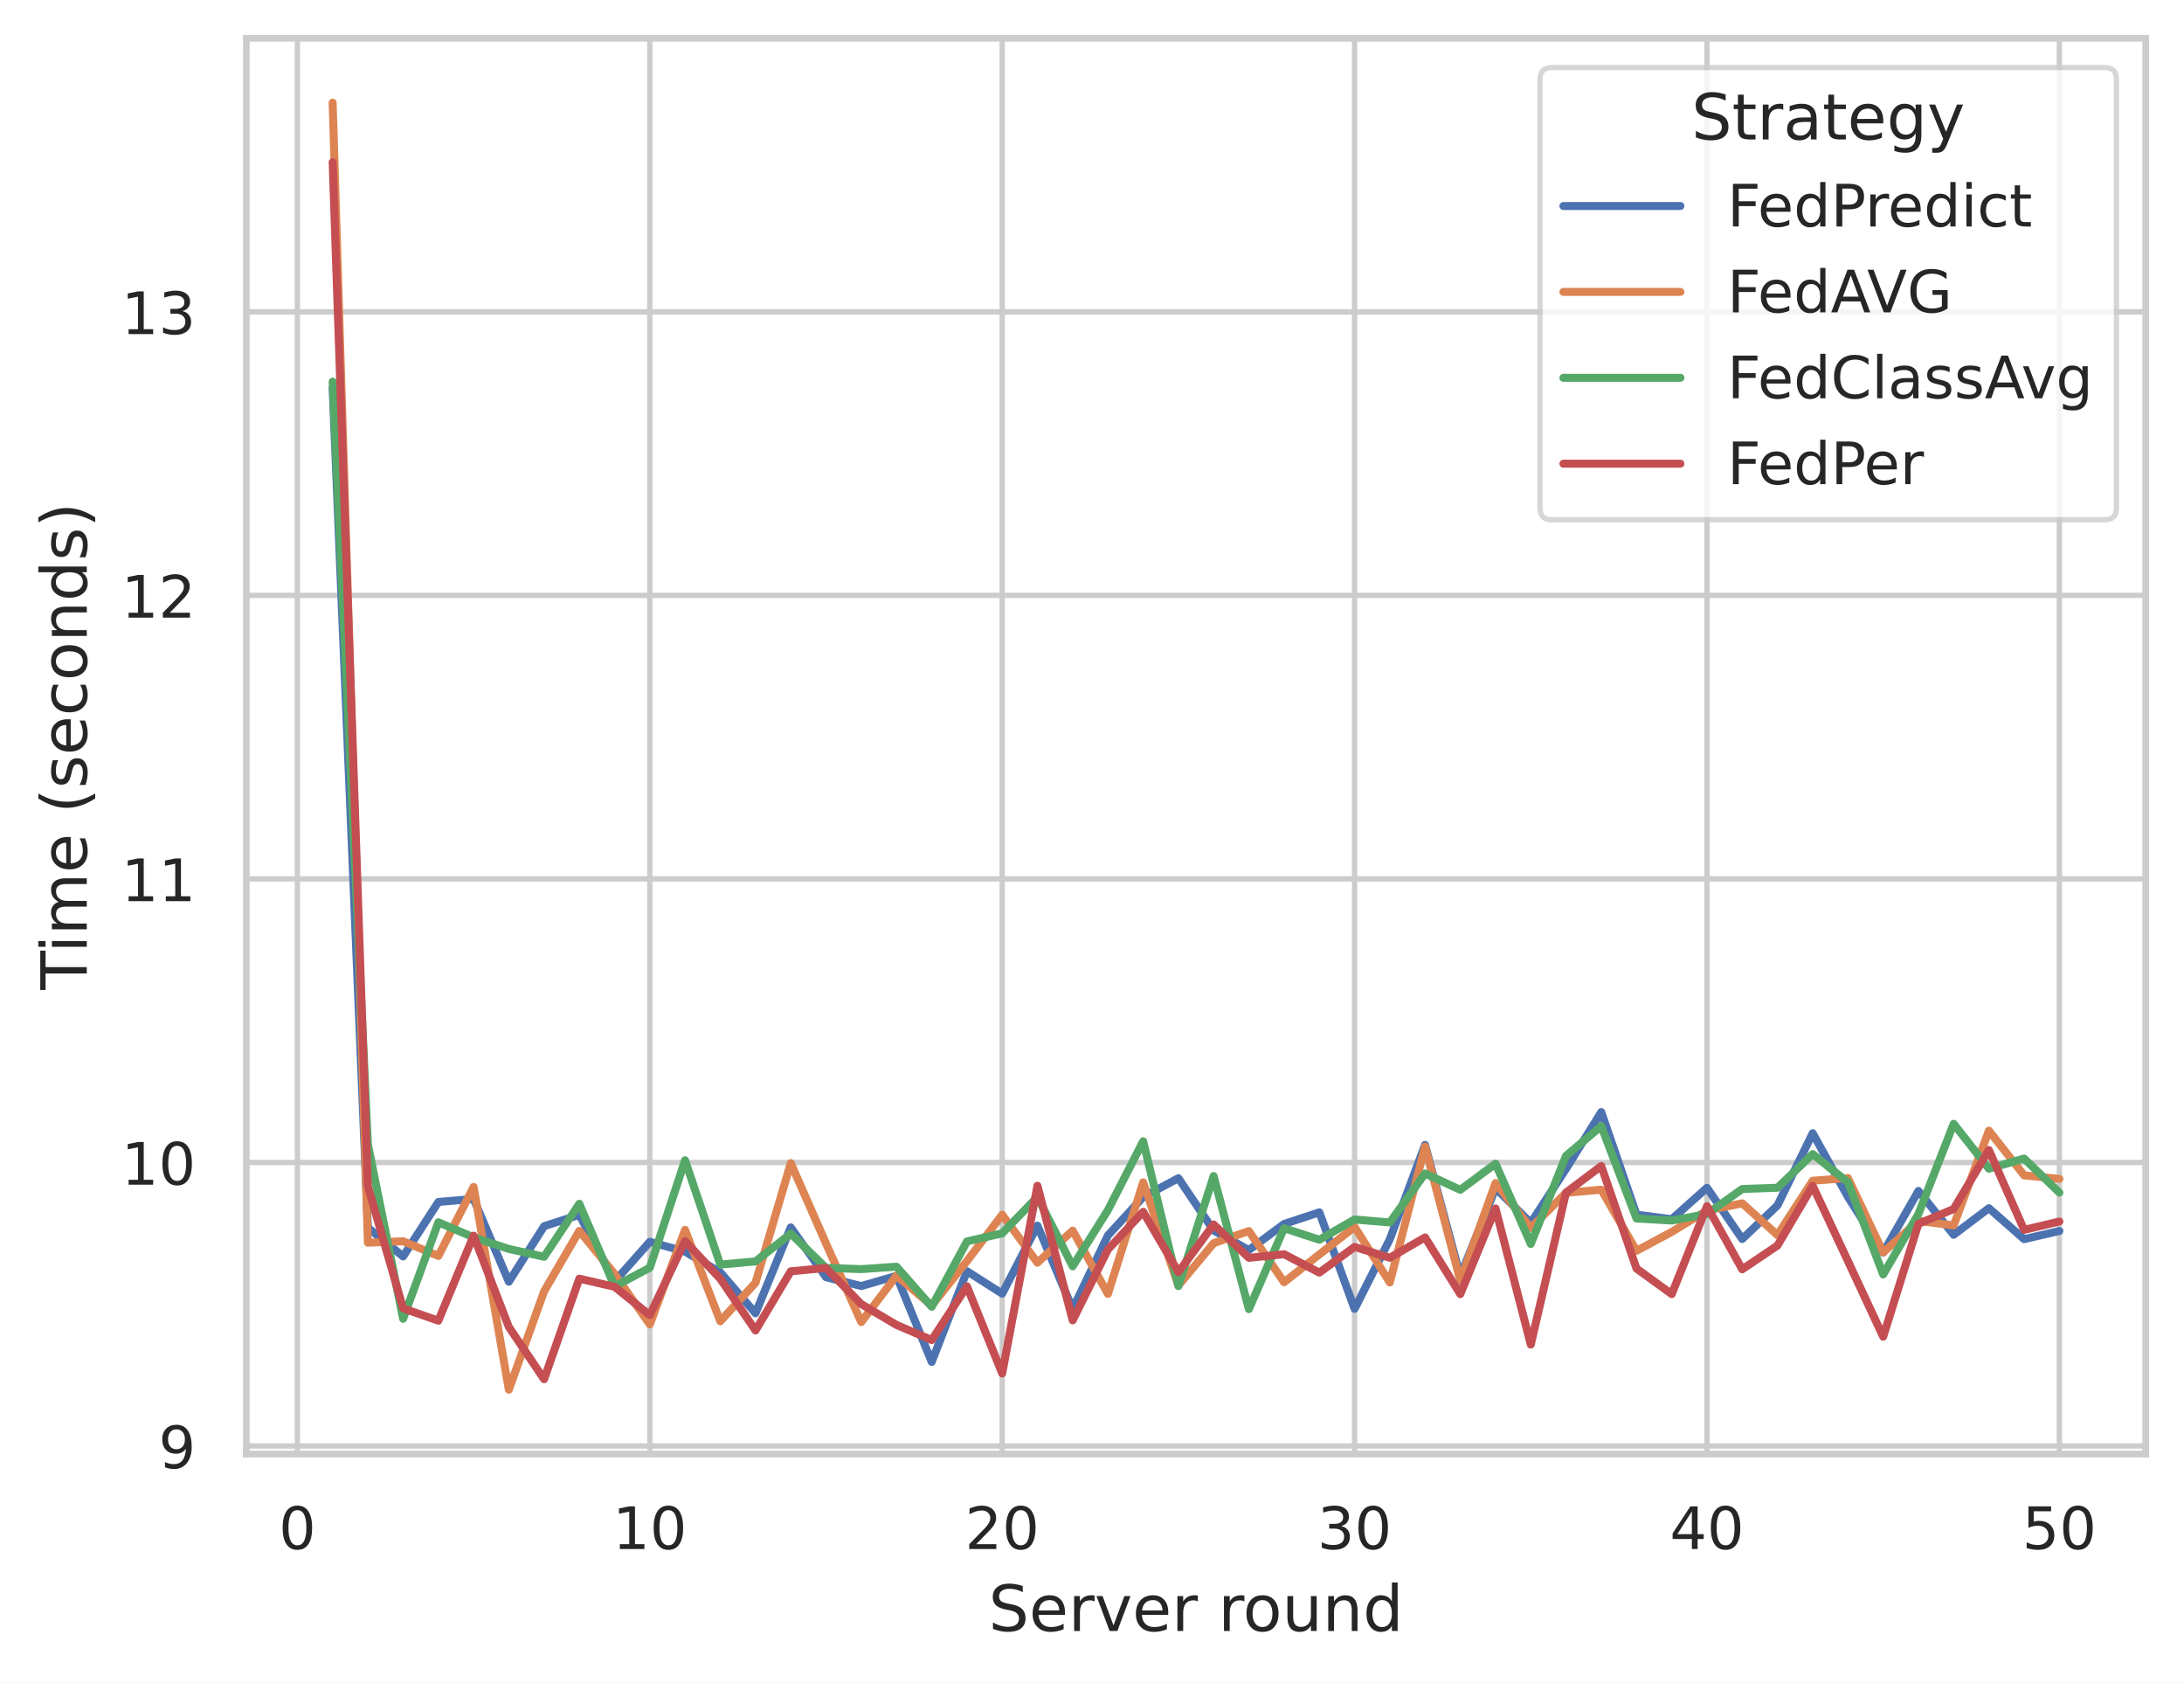
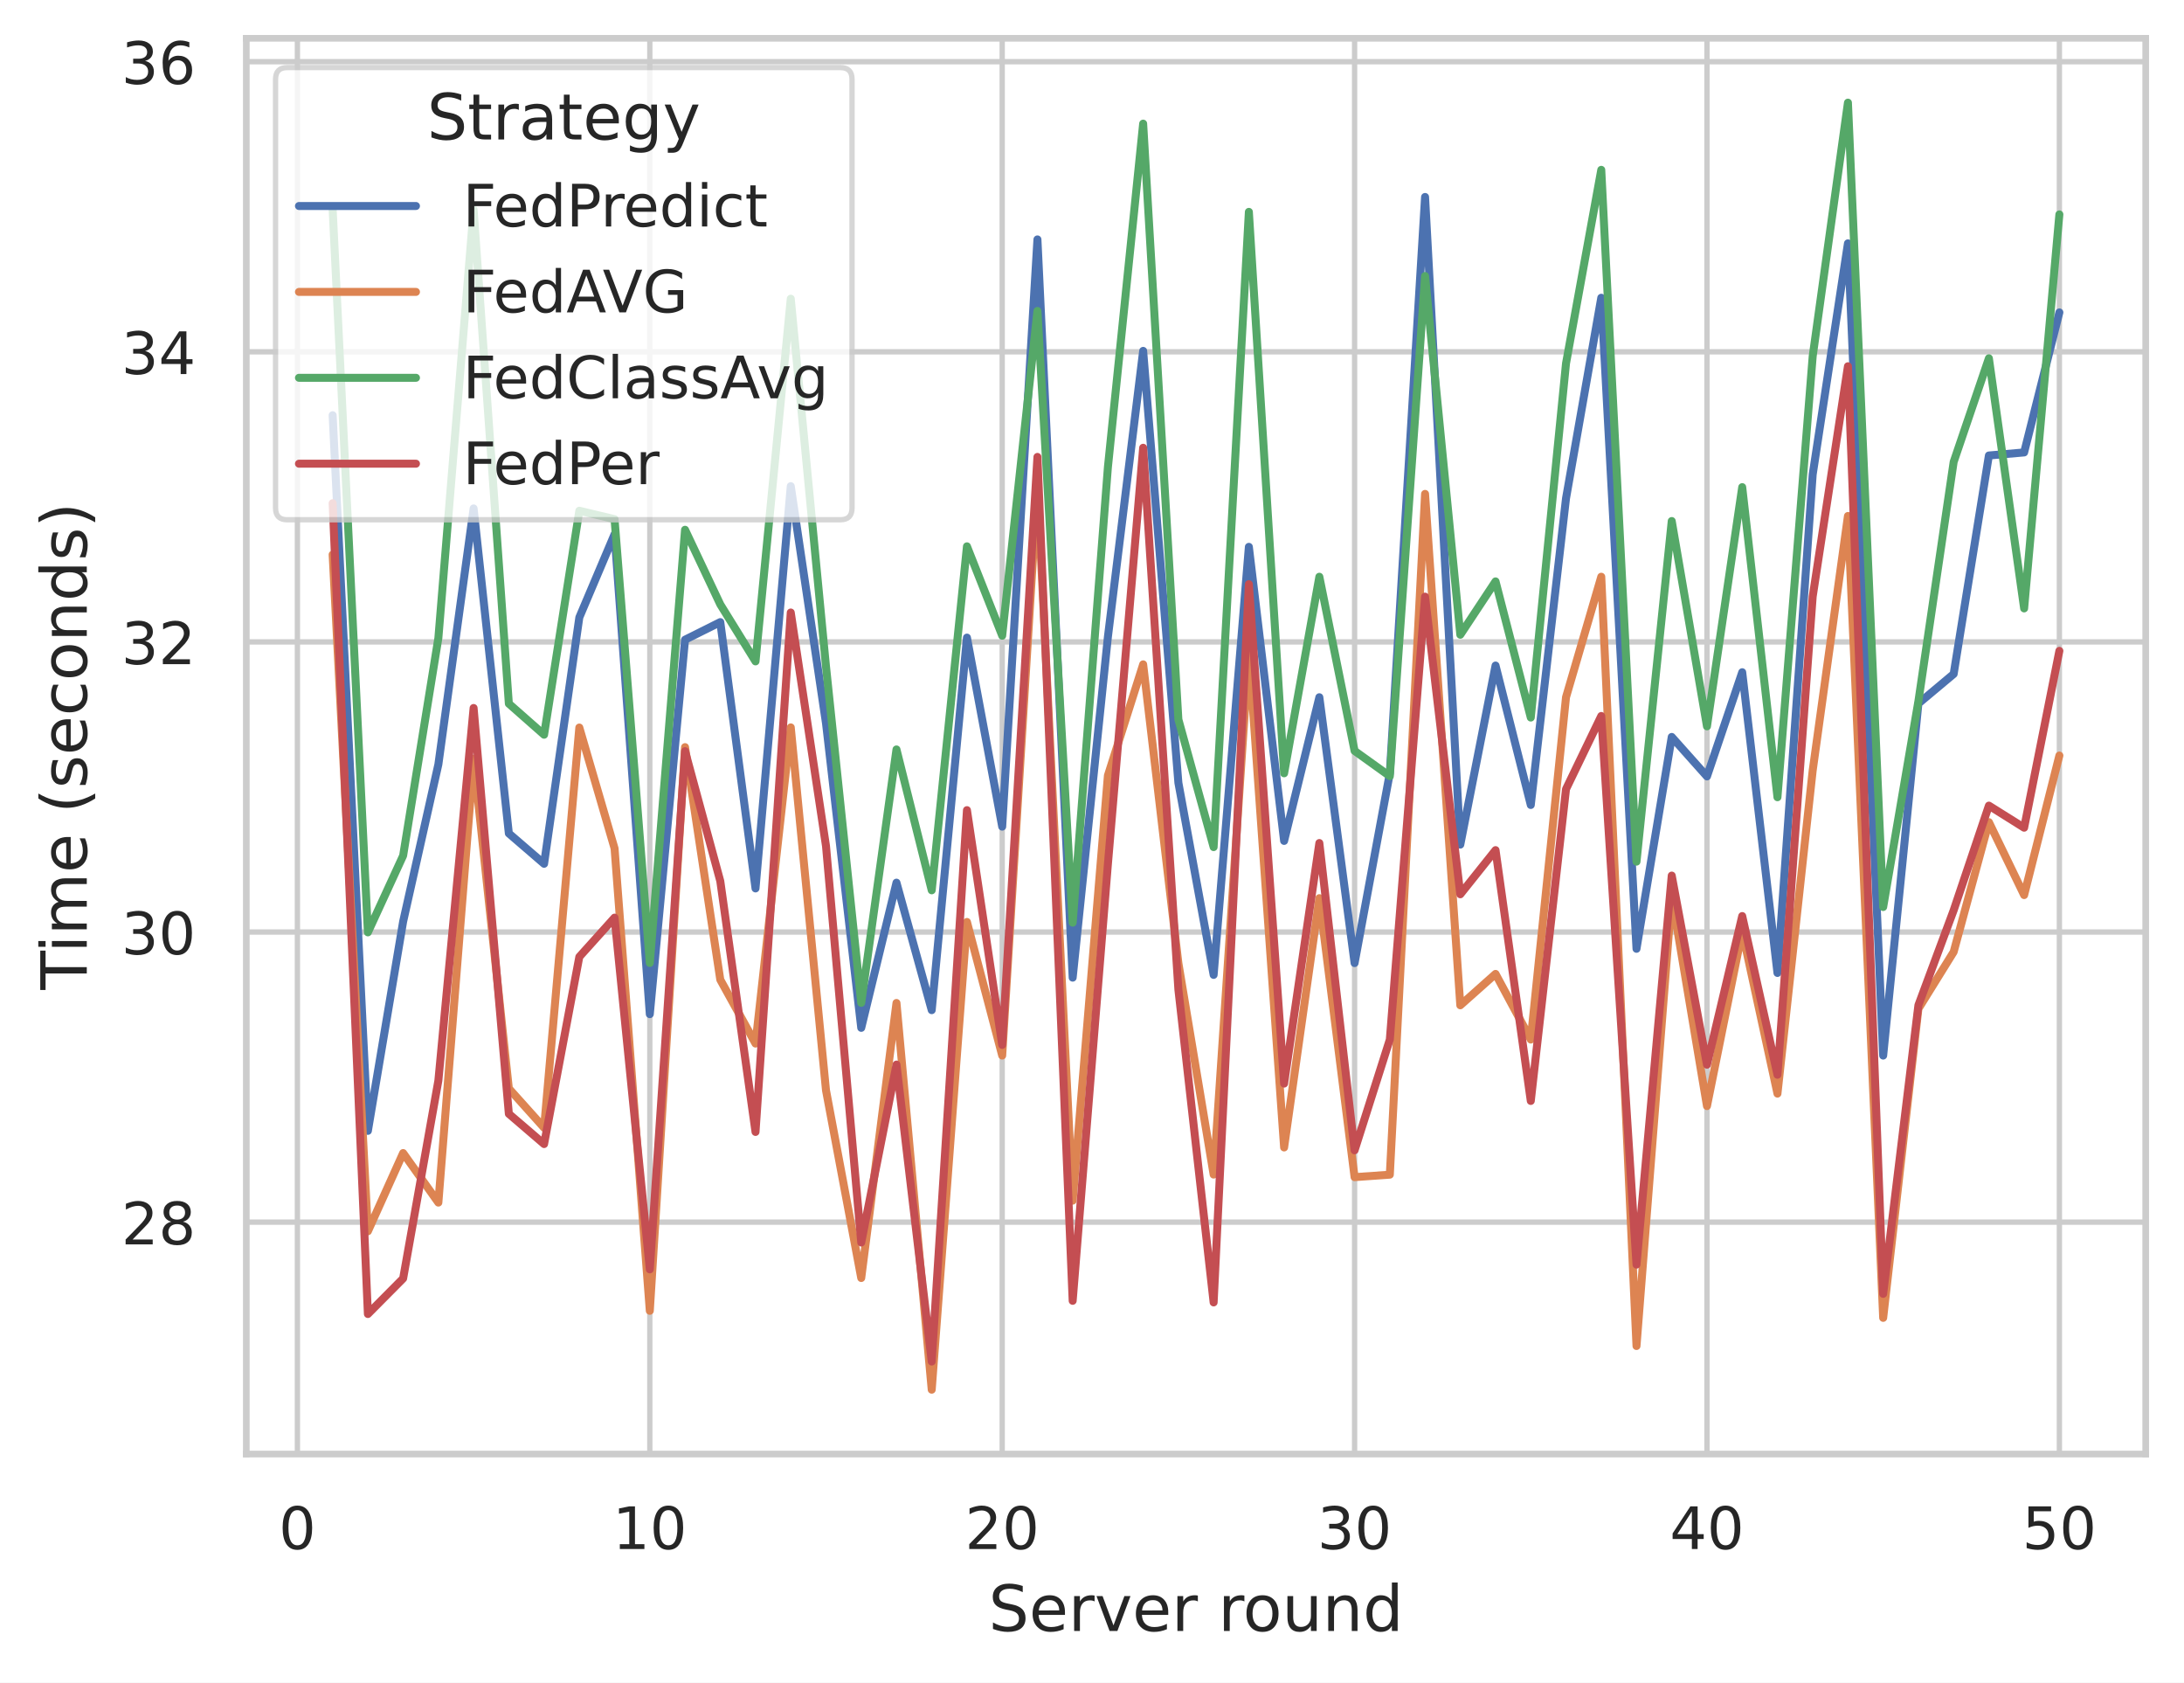
<svg xmlns="http://www.w3.org/2000/svg" xmlns:xlink="http://www.w3.org/1999/xlink" width="410.631pt" height="316.272pt" viewBox="0 0 410.631 316.272" version="1.1">
  <defs>
    <style type="text/css">*{stroke-linejoin: round; stroke-linecap: butt}</style>
  </defs>
  <g id="figure_1">
    <g id="patch_1">
      <path d="M 0 316.272  L 410.631 316.272  L 410.631 0  L 0 0  z " style="fill: #ffffff" />
    </g>
    <g id="axes_1">
      <g id="patch_2">
        <path d="M 46.311 273.312  L 403.431 273.312  L 403.431 7.2  L 46.311 7.2  z " style="fill: #ffffff" />
      </g>
      <g id="matplotlib.axis_1">
        <g id="xtick_1">
          <g id="line2d_1">
-             <path d="M 55.918 273.312  L 55.918 7.2  " clip-path="url(#pc3b148c316)" style="fill: none; stroke: #cccccc; stroke-linecap: round" />
+             <path d="M 55.918 273.312  L 55.918 7.2  " clip-path="url(#pf19a397cd6)" style="fill: none; stroke: #cccccc; stroke-linecap: round" />
          </g>
          <g id="text_1">
            <g style="fill: #262626" transform="translate(52.419 291.1703) scale(0.11 -0.11)">
              <defs>
                <path id="DejaVuSans-30" d="M 2034 4250  Q 1547 4250 1301 3770  Q 1056 3291 1056 2328  Q 1056 1369 1301 889  Q 1547 409 2034 409  Q 2525 409 2770 889  Q 3016 1369 3016 2328  Q 3016 3291 2770 3770  Q 2525 4250 2034 4250  z M 2034 4750  Q 2819 4750 3233 4129  Q 3647 3509 3647 2328  Q 3647 1150 3233 529  Q 2819 -91 2034 -91  Q 1250 -91 836 529  Q 422 1150 422 2328  Q 422 3509 836 4129  Q 1250 4750 2034 4750  z " transform="scale(0.015625)" />
              </defs>
              <use xlink:href="#DejaVuSans-30" />
            </g>
          </g>
        </g>
        <g id="xtick_2">
          <g id="line2d_2">
-             <path d="M 122.174 273.312  L 122.174 7.2  " clip-path="url(#pc3b148c316)" style="fill: none; stroke: #cccccc; stroke-linecap: round" />
+             <path d="M 122.174 273.312  L 122.174 7.2  " clip-path="url(#pf19a397cd6)" style="fill: none; stroke: #cccccc; stroke-linecap: round" />
          </g>
          <g id="text_2">
            <g style="fill: #262626" transform="translate(115.1757 291.1703) scale(0.11 -0.11)">
              <defs>
                <path id="DejaVuSans-31" d="M 794 531  L 1825 531  L 1825 4091  L 703 3866  L 703 4441  L 1819 4666  L 2450 4666  L 2450 531  L 3481 531  L 3481 0  L 794 0  L 794 531  z " transform="scale(0.015625)" />
              </defs>
              <use xlink:href="#DejaVuSans-31" />
              <use xlink:href="#DejaVuSans-30" x="63.623" />
            </g>
          </g>
        </g>
        <g id="xtick_3">
          <g id="line2d_3">
-             <path d="M 188.43 273.312  L 188.43 7.2  " clip-path="url(#pc3b148c316)" style="fill: none; stroke: #cccccc; stroke-linecap: round" />
+             <path d="M 188.43 273.312  L 188.43 7.2  " clip-path="url(#pf19a397cd6)" style="fill: none; stroke: #cccccc; stroke-linecap: round" />
          </g>
          <g id="text_3">
            <g style="fill: #262626" transform="translate(181.4317 291.1703) scale(0.11 -0.11)">
              <defs>
                <path id="DejaVuSans-32" d="M 1228 531  L 3431 531  L 3431 0  L 469 0  L 469 531  Q 828 903 1448 1529  Q 2069 2156 2228 2338  Q 2531 2678 2651 2914  Q 2772 3150 2772 3378  Q 2772 3750 2511 3984  Q 2250 4219 1831 4219  Q 1534 4219 1204 4116  Q 875 4013 500 3803  L 500 4441  Q 881 4594 1212 4672  Q 1544 4750 1819 4750  Q 2544 4750 2975 4387  Q 3406 4025 3406 3419  Q 3406 3131 3298 2873  Q 3191 2616 2906 2266  Q 2828 2175 2409 1742  Q 1991 1309 1228 531  z " transform="scale(0.015625)" />
              </defs>
              <use xlink:href="#DejaVuSans-32" />
              <use xlink:href="#DejaVuSans-30" x="63.623" />
            </g>
          </g>
        </g>
        <g id="xtick_4">
          <g id="line2d_4">
-             <path d="M 254.686 273.312  L 254.686 7.2  " clip-path="url(#pc3b148c316)" style="fill: none; stroke: #cccccc; stroke-linecap: round" />
+             <path d="M 254.686 273.312  L 254.686 7.2  " clip-path="url(#pf19a397cd6)" style="fill: none; stroke: #cccccc; stroke-linecap: round" />
          </g>
          <g id="text_4">
            <g style="fill: #262626" transform="translate(247.6877 291.1703) scale(0.11 -0.11)">
              <defs>
                <path id="DejaVuSans-33" d="M 2597 2516  Q 3050 2419 3304 2112  Q 3559 1806 3559 1356  Q 3559 666 3084 287  Q 2609 -91 1734 -91  Q 1441 -91 1130 -33  Q 819 25 488 141  L 488 750  Q 750 597 1062 519  Q 1375 441 1716 441  Q 2309 441 2620 675  Q 2931 909 2931 1356  Q 2931 1769 2642 2001  Q 2353 2234 1838 2234  L 1294 2234  L 1294 2753  L 1863 2753  Q 2328 2753 2575 2939  Q 2822 3125 2822 3475  Q 2822 3834 2567 4026  Q 2313 4219 1838 4219  Q 1578 4219 1281 4162  Q 984 4106 628 3988  L 628 4550  Q 988 4650 1302 4700  Q 1616 4750 1894 4750  Q 2613 4750 3031 4423  Q 3450 4097 3450 3541  Q 3450 3153 3228 2886  Q 3006 2619 2597 2516  z " transform="scale(0.015625)" />
              </defs>
              <use xlink:href="#DejaVuSans-33" />
              <use xlink:href="#DejaVuSans-30" x="63.623" />
            </g>
          </g>
        </g>
        <g id="xtick_5">
          <g id="line2d_5">
-             <path d="M 320.942 273.312  L 320.942 7.2  " clip-path="url(#pc3b148c316)" style="fill: none; stroke: #cccccc; stroke-linecap: round" />
+             <path d="M 320.942 273.312  L 320.942 7.2  " clip-path="url(#pf19a397cd6)" style="fill: none; stroke: #cccccc; stroke-linecap: round" />
          </g>
          <g id="text_5">
            <g style="fill: #262626" transform="translate(313.9437 291.1703) scale(0.11 -0.11)">
              <defs>
                <path id="DejaVuSans-34" d="M 2419 4116  L 825 1625  L 2419 1625  L 2419 4116  z M 2253 4666  L 3047 4666  L 3047 1625  L 3713 1625  L 3713 1100  L 3047 1100  L 3047 0  L 2419 0  L 2419 1100  L 313 1100  L 313 1709  L 2253 4666  z " transform="scale(0.015625)" />
              </defs>
              <use xlink:href="#DejaVuSans-34" />
              <use xlink:href="#DejaVuSans-30" x="63.623" />
            </g>
          </g>
        </g>
        <g id="xtick_6">
          <g id="line2d_6">
-             <path d="M 387.199 273.312  L 387.199 7.2  " clip-path="url(#pc3b148c316)" style="fill: none; stroke: #cccccc; stroke-linecap: round" />
+             <path d="M 387.199 273.312  L 387.199 7.2  " clip-path="url(#pf19a397cd6)" style="fill: none; stroke: #cccccc; stroke-linecap: round" />
          </g>
          <g id="text_6">
            <g style="fill: #262626" transform="translate(380.1998 291.1703) scale(0.11 -0.11)">
              <defs>
                <path id="DejaVuSans-35" d="M 691 4666  L 3169 4666  L 3169 4134  L 1269 4134  L 1269 2991  Q 1406 3038 1543 3061  Q 1681 3084 1819 3084  Q 2600 3084 3056 2656  Q 3513 2228 3513 1497  Q 3513 744 3044 326  Q 2575 -91 1722 -91  Q 1428 -91 1123 -41  Q 819 9 494 109  L 494 744  Q 775 591 1075 516  Q 1375 441 1709 441  Q 2250 441 2565 725  Q 2881 1009 2881 1497  Q 2881 1984 2565 2268  Q 2250 2553 1709 2553  Q 1456 2553 1204 2497  Q 953 2441 691 2322  L 691 4666  z " transform="scale(0.015625)" />
              </defs>
              <use xlink:href="#DejaVuSans-35" />
              <use xlink:href="#DejaVuSans-30" x="63.623" />
            </g>
          </g>
        </g>
        <g id="text_7">
          <g style="fill: #262626" transform="translate(185.8703 306.5761) scale(0.12 -0.12)">
            <defs>
              <path id="DejaVuSans-53" d="M 3425 4513  L 3425 3897  Q 3066 4069 2747 4153  Q 2428 4238 2131 4238  Q 1616 4238 1336 4038  Q 1056 3838 1056 3469  Q 1056 3159 1242 3001  Q 1428 2844 1947 2747  L 2328 2669  Q 3034 2534 3370 2195  Q 3706 1856 3706 1288  Q 3706 609 3251 259  Q 2797 -91 1919 -91  Q 1588 -91 1214 -16  Q 841 59 441 206  L 441 856  Q 825 641 1194 531  Q 1563 422 1919 422  Q 2459 422 2753 634  Q 3047 847 3047 1241  Q 3047 1584 2836 1778  Q 2625 1972 2144 2069  L 1759 2144  Q 1053 2284 737 2584  Q 422 2884 422 3419  Q 422 4038 858 4394  Q 1294 4750 2059 4750  Q 2388 4750 2728 4690  Q 3069 4631 3425 4513  z " transform="scale(0.015625)" />
              <path id="DejaVuSans-65" d="M 3597 1894  L 3597 1613  L 953 1613  Q 991 1019 1311 708  Q 1631 397 2203 397  Q 2534 397 2845 478  Q 3156 559 3463 722  L 3463 178  Q 3153 47 2828 -22  Q 2503 -91 2169 -91  Q 1331 -91 842 396  Q 353 884 353 1716  Q 353 2575 817 3079  Q 1281 3584 2069 3584  Q 2775 3584 3186 3129  Q 3597 2675 3597 1894  z M 3022 2063  Q 3016 2534 2758 2815  Q 2500 3097 2075 3097  Q 1594 3097 1305 2825  Q 1016 2553 972 2059  L 3022 2063  z " transform="scale(0.015625)" />
              <path id="DejaVuSans-72" d="M 2631 2963  Q 2534 3019 2420 3045  Q 2306 3072 2169 3072  Q 1681 3072 1420 2755  Q 1159 2438 1159 1844  L 1159 0  L 581 0  L 581 3500  L 1159 3500  L 1159 2956  Q 1341 3275 1631 3429  Q 1922 3584 2338 3584  Q 2397 3584 2469 3576  Q 2541 3569 2628 3553  L 2631 2963  z " transform="scale(0.015625)" />
              <path id="DejaVuSans-76" d="M 191 3500  L 800 3500  L 1894 563  L 2988 3500  L 3597 3500  L 2284 0  L 1503 0  L 191 3500  z " transform="scale(0.015625)" />
              <path id="DejaVuSans-20" transform="scale(0.015625)" />
              <path id="DejaVuSans-6f" d="M 1959 3097  Q 1497 3097 1228 2736  Q 959 2375 959 1747  Q 959 1119 1226 758  Q 1494 397 1959 397  Q 2419 397 2687 759  Q 2956 1122 2956 1747  Q 2956 2369 2687 2733  Q 2419 3097 1959 3097  z M 1959 3584  Q 2709 3584 3137 3096  Q 3566 2609 3566 1747  Q 3566 888 3137 398  Q 2709 -91 1959 -91  Q 1206 -91 779 398  Q 353 888 353 1747  Q 353 2609 779 3096  Q 1206 3584 1959 3584  z " transform="scale(0.015625)" />
              <path id="DejaVuSans-75" d="M 544 1381  L 544 3500  L 1119 3500  L 1119 1403  Q 1119 906 1312 657  Q 1506 409 1894 409  Q 2359 409 2629 706  Q 2900 1003 2900 1516  L 2900 3500  L 3475 3500  L 3475 0  L 2900 0  L 2900 538  Q 2691 219 2414 64  Q 2138 -91 1772 -91  Q 1169 -91 856 284  Q 544 659 544 1381  z M 1991 3584  L 1991 3584  z " transform="scale(0.015625)" />
              <path id="DejaVuSans-6e" d="M 3513 2113  L 3513 0  L 2938 0  L 2938 2094  Q 2938 2591 2744 2837  Q 2550 3084 2163 3084  Q 1697 3084 1428 2787  Q 1159 2491 1159 1978  L 1159 0  L 581 0  L 581 3500  L 1159 3500  L 1159 2956  Q 1366 3272 1645 3428  Q 1925 3584 2291 3584  Q 2894 3584 3203 3211  Q 3513 2838 3513 2113  z " transform="scale(0.015625)" />
              <path id="DejaVuSans-64" d="M 2906 2969  L 2906 4863  L 3481 4863  L 3481 0  L 2906 0  L 2906 525  Q 2725 213 2448 61  Q 2172 -91 1784 -91  Q 1150 -91 751 415  Q 353 922 353 1747  Q 353 2572 751 3078  Q 1150 3584 1784 3584  Q 2172 3584 2448 3432  Q 2725 3281 2906 2969  z M 947 1747  Q 947 1113 1208 752  Q 1469 391 1925 391  Q 2381 391 2643 752  Q 2906 1113 2906 1747  Q 2906 2381 2643 2742  Q 2381 3103 1925 3103  Q 1469 3103 1208 2742  Q 947 2381 947 1747  z " transform="scale(0.015625)" />
            </defs>
            <use xlink:href="#DejaVuSans-53" />
            <use xlink:href="#DejaVuSans-65" x="63.477" />
            <use xlink:href="#DejaVuSans-72" x="125" />
            <use xlink:href="#DejaVuSans-76" x="166.113" />
            <use xlink:href="#DejaVuSans-65" x="225.293" />
            <use xlink:href="#DejaVuSans-72" x="286.816" />
            <use xlink:href="#DejaVuSans-20" x="327.93" />
            <use xlink:href="#DejaVuSans-72" x="359.717" />
            <use xlink:href="#DejaVuSans-6f" x="398.58" />
            <use xlink:href="#DejaVuSans-75" x="459.762" />
            <use xlink:href="#DejaVuSans-6e" x="523.141" />
            <use xlink:href="#DejaVuSans-64" x="586.52" />
          </g>
        </g>
      </g>
      <g id="matplotlib.axis_2">
        <g id="ytick_1">
          <g id="line2d_7">
-             <path d="M 46.311 271.796  L 403.431 271.796  " clip-path="url(#pc3b148c316)" style="fill: none; stroke: #cccccc; stroke-linecap: round" />
+             <path d="M 46.311 229.725  L 403.431 229.725  " clip-path="url(#pf19a397cd6)" style="fill: none; stroke: #cccccc; stroke-linecap: round" />
          </g>
          <g id="text_8">
-             <g style="fill: #262626" transform="translate(29.8125 275.9749) scale(0.11 -0.11)">
-               <defs>
-                 <path id="DejaVuSans-39" d="M 703 97  L 703 672  Q 941 559 1184 500  Q 1428 441 1663 441  Q 2288 441 2617 861  Q 2947 1281 2994 2138  Q 2813 1869 2534 1725  Q 2256 1581 1919 1581  Q 1219 1581 811 2004  Q 403 2428 403 3163  Q 403 3881 828 4315  Q 1253 4750 1959 4750  Q 2769 4750 3195 4129  Q 3622 3509 3622 2328  Q 3622 1225 3098 567  Q 2575 -91 1691 -91  Q 1453 -91 1209 -44  Q 966 3 703 97  z M 1959 2075  Q 2384 2075 2632 2365  Q 2881 2656 2881 3163  Q 2881 3666 2632 3958  Q 2384 4250 1959 4250  Q 1534 4250 1286 3958  Q 1038 3666 1038 3163  Q 1038 2656 1286 2365  Q 1534 2075 1959 2075  z " transform="scale(0.015625)" />
-               </defs>
-               <use xlink:href="#DejaVuSans-39" />
+             <g style="fill: #262626" transform="translate(22.81375 233.9042) scale(0.11 -0.11)">
+               <defs>
+                 <path id="DejaVuSans-38" d="M 2034 2216  Q 1584 2216 1326 1975  Q 1069 1734 1069 1313  Q 1069 891 1326 650  Q 1584 409 2034 409  Q 2484 409 2743 651  Q 3003 894 3003 1313  Q 3003 1734 2745 1975  Q 2488 2216 2034 2216  z M 1403 2484  Q 997 2584 770 2862  Q 544 3141 544 3541  Q 544 4100 942 4425  Q 1341 4750 2034 4750  Q 2731 4750 3128 4425  Q 3525 4100 3525 3541  Q 3525 3141 3298 2862  Q 3072 2584 2669 2484  Q 3125 2378 3379 2068  Q 3634 1759 3634 1313  Q 3634 634 3220 271  Q 2806 -91 2034 -91  Q 1263 -91 848 271  Q 434 634 434 1313  Q 434 1759 690 2068  Q 947 2378 1403 2484  z M 1172 3481  Q 1172 3119 1398 2916  Q 1625 2713 2034 2713  Q 2441 2713 2670 2916  Q 2900 3119 2900 3481  Q 2900 3844 2670 4047  Q 2441 4250 2034 4250  Q 1625 4250 1398 4047  Q 1172 3844 1172 3481  z " transform="scale(0.015625)" />
+               </defs>
+               <use xlink:href="#DejaVuSans-32" />
+               <use xlink:href="#DejaVuSans-38" x="63.623" />
            </g>
          </g>
        </g>
        <g id="ytick_2">
          <g id="line2d_8">
-             <path d="M 46.311 218.501  L 403.431 218.501  " clip-path="url(#pc3b148c316)" style="fill: none; stroke: #cccccc; stroke-linecap: round" />
+             <path d="M 46.311 175.193  L 403.431 175.193  " clip-path="url(#pf19a397cd6)" style="fill: none; stroke: #cccccc; stroke-linecap: round" />
          </g>
          <g id="text_9">
-             <g style="fill: #262626" transform="translate(22.81375 222.6798) scale(0.11 -0.11)">
-               <use xlink:href="#DejaVuSans-31" />
+             <g style="fill: #262626" transform="translate(22.81375 179.3717) scale(0.11 -0.11)">
+               <use xlink:href="#DejaVuSans-33" />
              <use xlink:href="#DejaVuSans-30" x="63.623" />
            </g>
          </g>
        </g>
        <g id="ytick_3">
          <g id="line2d_9">
-             <path d="M 46.311 165.206  L 403.431 165.206  " clip-path="url(#pc3b148c316)" style="fill: none; stroke: #cccccc; stroke-linecap: round" />
+             <path d="M 46.311 120.66  L 403.431 120.66  " clip-path="url(#pf19a397cd6)" style="fill: none; stroke: #cccccc; stroke-linecap: round" />
          </g>
          <g id="text_10">
-             <g style="fill: #262626" transform="translate(22.81375 169.3847) scale(0.11 -0.11)">
-               <use xlink:href="#DejaVuSans-31" />
-               <use xlink:href="#DejaVuSans-31" x="63.623" />
+             <g style="fill: #262626" transform="translate(22.81375 124.8392) scale(0.11 -0.11)">
+               <use xlink:href="#DejaVuSans-33" />
+               <use xlink:href="#DejaVuSans-32" x="63.623" />
            </g>
          </g>
        </g>
        <g id="ytick_4">
          <g id="line2d_10">
-             <path d="M 46.311 111.91  L 403.431 111.91  " clip-path="url(#pc3b148c316)" style="fill: none; stroke: #cccccc; stroke-linecap: round" />
+             <path d="M 46.311 66.127  L 403.431 66.127  " clip-path="url(#pf19a397cd6)" style="fill: none; stroke: #cccccc; stroke-linecap: round" />
          </g>
          <g id="text_11">
-             <g style="fill: #262626" transform="translate(22.81375 116.0896) scale(0.11 -0.11)">
-               <use xlink:href="#DejaVuSans-31" />
-               <use xlink:href="#DejaVuSans-32" x="63.623" />
+             <g style="fill: #262626" transform="translate(22.81375 70.30664) scale(0.11 -0.11)">
+               <use xlink:href="#DejaVuSans-33" />
+               <use xlink:href="#DejaVuSans-34" x="63.623" />
            </g>
          </g>
        </g>
        <g id="ytick_5">
          <g id="line2d_11">
-             <path d="M 46.311 58.615  L 403.431 58.615  " clip-path="url(#pc3b148c316)" style="fill: none; stroke: #cccccc; stroke-linecap: round" />
+             <path d="M 46.311 11.595  L 403.431 11.595  " clip-path="url(#pf19a397cd6)" style="fill: none; stroke: #cccccc; stroke-linecap: round" />
          </g>
          <g id="text_12">
-             <g style="fill: #262626" transform="translate(22.81375 62.7945) scale(0.11 -0.11)">
-               <use xlink:href="#DejaVuSans-31" />
-               <use xlink:href="#DejaVuSans-33" x="63.623" />
+             <g style="fill: #262626" transform="translate(22.81375 15.77412) scale(0.11 -0.11)">
+               <defs>
+                 <path id="DejaVuSans-36" d="M 2113 2584  Q 1688 2584 1439 2293  Q 1191 2003 1191 1497  Q 1191 994 1439 701  Q 1688 409 2113 409  Q 2538 409 2786 701  Q 3034 994 3034 1497  Q 3034 2003 2786 2293  Q 2538 2584 2113 2584  z M 3366 4563  L 3366 3988  Q 3128 4100 2886 4159  Q 2644 4219 2406 4219  Q 1781 4219 1451 3797  Q 1122 3375 1075 2522  Q 1259 2794 1537 2939  Q 1816 3084 2150 3084  Q 2853 3084 3261 2657  Q 3669 2231 3669 1497  Q 3669 778 3244 343  Q 2819 -91 2113 -91  Q 1303 -91 875 529  Q 447 1150 447 2328  Q 447 3434 972 4092  Q 1497 4750 2381 4750  Q 2619 4750 2861 4703  Q 3103 4656 3366 4563  z " transform="scale(0.015625)" />
+               </defs>
+               <use xlink:href="#DejaVuSans-33" />
+               <use xlink:href="#DejaVuSans-36" x="63.623" />
            </g>
          </g>
        </g>
        <g id="text_13">
          <g style="fill: #262626" transform="translate(16.31812 186.0501) rotate(-90) scale(0.12 -0.12)">
            <defs>
              <path id="DejaVuSans-54" d="M -19 4666  L 3928 4666  L 3928 4134  L 2272 4134  L 2272 0  L 1638 0  L 1638 4134  L -19 4134  L -19 4666  z " transform="scale(0.015625)" />
              <path id="DejaVuSans-69" d="M 603 3500  L 1178 3500  L 1178 0  L 603 0  L 603 3500  z M 603 4863  L 1178 4863  L 1178 4134  L 603 4134  L 603 4863  z " transform="scale(0.015625)" />
              <path id="DejaVuSans-6d" d="M 3328 2828  Q 3544 3216 3844 3400  Q 4144 3584 4550 3584  Q 5097 3584 5394 3201  Q 5691 2819 5691 2113  L 5691 0  L 5113 0  L 5113 2094  Q 5113 2597 4934 2840  Q 4756 3084 4391 3084  Q 3944 3084 3684 2787  Q 3425 2491 3425 1978  L 3425 0  L 2847 0  L 2847 2094  Q 2847 2600 2669 2842  Q 2491 3084 2119 3084  Q 1678 3084 1418 2786  Q 1159 2488 1159 1978  L 1159 0  L 581 0  L 581 3500  L 1159 3500  L 1159 2956  Q 1356 3278 1631 3431  Q 1906 3584 2284 3584  Q 2666 3584 2933 3390  Q 3200 3197 3328 2828  z " transform="scale(0.015625)" />
              <path id="DejaVuSans-28" d="M 1984 4856  Q 1566 4138 1362 3434  Q 1159 2731 1159 2009  Q 1159 1288 1364 580  Q 1569 -128 1984 -844  L 1484 -844  Q 1016 -109 783 600  Q 550 1309 550 2009  Q 550 2706 781 3412  Q 1013 4119 1484 4856  L 1984 4856  z " transform="scale(0.015625)" />
              <path id="DejaVuSans-73" d="M 2834 3397  L 2834 2853  Q 2591 2978 2328 3040  Q 2066 3103 1784 3103  Q 1356 3103 1142 2972  Q 928 2841 928 2578  Q 928 2378 1081 2264  Q 1234 2150 1697 2047  L 1894 2003  Q 2506 1872 2764 1633  Q 3022 1394 3022 966  Q 3022 478 2636 193  Q 2250 -91 1575 -91  Q 1294 -91 989 -36  Q 684 19 347 128  L 347 722  Q 666 556 975 473  Q 1284 391 1588 391  Q 1994 391 2212 530  Q 2431 669 2431 922  Q 2431 1156 2273 1281  Q 2116 1406 1581 1522  L 1381 1569  Q 847 1681 609 1914  Q 372 2147 372 2553  Q 372 3047 722 3315  Q 1072 3584 1716 3584  Q 2034 3584 2315 3537  Q 2597 3491 2834 3397  z " transform="scale(0.015625)" />
              <path id="DejaVuSans-63" d="M 3122 3366  L 3122 2828  Q 2878 2963 2633 3030  Q 2388 3097 2138 3097  Q 1578 3097 1268 2742  Q 959 2388 959 1747  Q 959 1106 1268 751  Q 1578 397 2138 397  Q 2388 397 2633 464  Q 2878 531 3122 666  L 3122 134  Q 2881 22 2623 -34  Q 2366 -91 2075 -91  Q 1284 -91 818 406  Q 353 903 353 1747  Q 353 2603 823 3093  Q 1294 3584 2113 3584  Q 2378 3584 2631 3529  Q 2884 3475 3122 3366  z " transform="scale(0.015625)" />
              <path id="DejaVuSans-29" d="M 513 4856  L 1013 4856  Q 1481 4119 1714 3412  Q 1947 2706 1947 2009  Q 1947 1309 1714 600  Q 1481 -109 1013 -844  L 513 -844  Q 928 -128 1133 580  Q 1338 1288 1338 2009  Q 1338 2731 1133 3434  Q 928 4138 513 4856  z " transform="scale(0.015625)" />
            </defs>
            <use xlink:href="#DejaVuSans-54" />
            <use xlink:href="#DejaVuSans-69" x="57.959" />
            <use xlink:href="#DejaVuSans-6d" x="85.742" />
            <use xlink:href="#DejaVuSans-65" x="183.154" />
            <use xlink:href="#DejaVuSans-20" x="244.678" />
            <use xlink:href="#DejaVuSans-28" x="276.465" />
            <use xlink:href="#DejaVuSans-73" x="315.479" />
            <use xlink:href="#DejaVuSans-65" x="367.578" />
            <use xlink:href="#DejaVuSans-63" x="429.102" />
            <use xlink:href="#DejaVuSans-6f" x="484.082" />
            <use xlink:href="#DejaVuSans-6e" x="545.264" />
            <use xlink:href="#DejaVuSans-64" x="608.643" />
            <use xlink:href="#DejaVuSans-73" x="672.119" />
            <use xlink:href="#DejaVuSans-29" x="724.219" />
          </g>
        </g>
      </g>
      <g id="PolyCollection_1" />
      <g id="PolyCollection_2" />
      <g id="PolyCollection_3" />
      <g id="PolyCollection_4" />
      <g id="line2d_12">
-         <path d="M 62.544 72.905  L 69.17 230.755  L 75.795 236.172  L 82.421 225.93  L 89.046 225.367  L 95.672 240.927  L 102.298 230.487  L 108.923 228.344  L 115.549 240.883  L 122.174 233.419  L 128.8 235.262  L 135.426 239.154  L 142.051 246.854  L 148.677 230.709  L 155.302 240.065  L 161.928 241.734  L 168.554 239.824  L 175.179 255.994  L 181.805 238.945  L 188.43 243.166  L 195.056 230.376  L 201.682 246.047  L 208.307 232.226  L 214.933 225.003  L 221.558 221.461  L 228.184 231.286  L 234.81 234.97  L 241.435 230.067  L 248.061 227.88  L 254.686 246.027  L 261.312 232.933  L 267.938 215.202  L 274.563 239.906  L 281.189 223.331  L 287.814 229.872  L 294.44 219.708  L 301.066 209.035  L 307.691 228.315  L 314.317 229.173  L 320.942 223.263  L 327.568 232.899  L 334.194 226.587  L 340.819 213.007  L 347.445 224.973  L 354.071 235.449  L 360.696 223.856  L 367.322 232.102  L 373.947 227.102  L 380.573 232.918  L 387.199 231.386  " clip-path="url(#pc3b148c316)" style="fill: none; stroke: #4c72b0; stroke-width: 1.5; stroke-linecap: round" />
+         <path d="M 62.544 78.046  L 69.17 212.568  L 75.795 173.226  L 82.421 143.687  L 89.046 95.57  L 95.672 156.654  L 102.298 162.363  L 108.923 116.056  L 115.549 100.415  L 122.174 190.628  L 128.8 120.245  L 135.426 116.936  L 142.051 166.995  L 148.677 91.382  L 155.302 135.944  L 161.928 193.203  L 168.554 165.913  L 175.179 189.876  L 181.805 119.849  L 188.43 155.38  L 195.056 45.003  L 201.682 183.765  L 208.307 119.699  L 214.933 65.956  L 221.558 147.14  L 228.184 183.246  L 234.81 102.789  L 241.435 158.065  L 248.061 131.06  L 254.686 181.029  L 261.312 145.321  L 267.938 37.022  L 274.563 158.758  L 281.189 125.1  L 287.814 151.313  L 294.44 93.672  L 301.066 55.969  L 307.691 178.344  L 314.317 138.521  L 320.942 145.942  L 327.568 126.358  L 334.194 182.883  L 340.819 89.173  L 347.445 45.741  L 354.071 198.414  L 360.696 132.238  L 367.322 126.689  L 373.947 85.617  L 380.573 85.043  L 387.199 58.721  " clip-path="url(#pf19a397cd6)" style="fill: none; stroke: #4c72b0; stroke-width: 1.5; stroke-linecap: round" />
      </g>
      <g id="line2d_13">
-         <path d="M 62.544 19.296  L 69.17 233.585  L 75.795 233.319  L 82.421 236.081  L 89.046 223.106  L 95.672 261.216  L 102.298 242.727  L 108.923 231.369  L 115.549 239.46  L 122.174 248.951  L 128.8 231.176  L 135.426 248.354  L 142.051 241.111  L 148.677 218.63  L 155.302 233.732  L 161.928 248.506  L 168.554 239.779  L 175.179 245.392  L 181.805 237.036  L 188.43 228.341  L 195.056 237.338  L 201.682 231.321  L 208.307 243.213  L 214.933 222.245  L 221.558 241.63  L 228.184 233.682  L 234.81 231.402  L 241.435 241.022  L 248.061 235.793  L 254.686 230.616  L 261.312 241.062  L 267.938 215.509  L 274.563 240.733  L 281.189 222.379  L 287.814 230.803  L 294.44 224.214  L 301.066 223.621  L 307.691 235.115  L 314.317 231.561  L 320.942 227.537  L 327.568 226.187  L 334.194 232.154  L 340.819 221.941  L 347.445 221.438  L 354.071 235.422  L 360.696 229.488  L 367.322 230.346  L 373.947 212.531  L 380.573 220.936  L 387.199 221.594  " clip-path="url(#pc3b148c316)" style="fill: none; stroke: #dd8452; stroke-width: 1.5; stroke-linecap: round" />
+         <path d="M 62.544 104.241  L 69.17 231.445  L 75.795 216.739  L 82.421 226.048  L 89.046 142.613  L 95.672 204.604  L 102.298 211.988  L 108.923 136.754  L 115.549 159.473  L 122.174 246.39  L 128.8 140.439  L 135.426 184.155  L 142.051 196.155  L 148.677 136.728  L 155.302 204.94  L 161.928 240.224  L 168.554 188.528  L 175.179 261.216  L 181.805 173.301  L 188.43 198.409  L 195.056 91.321  L 201.682 225.683  L 208.307 145.771  L 214.933 124.878  L 221.558 181.048  L 228.184 220.78  L 234.81 122.418  L 241.435 215.682  L 248.061 168.826  L 254.686 221.265  L 261.312 220.798  L 267.938 92.837  L 274.563 188.962  L 281.189 183.066  L 287.814 195.401  L 294.44 131.051  L 301.066 108.409  L 307.691 253.006  L 314.317 168.44  L 320.942 207.905  L 327.568 175.066  L 334.194 205.563  L 340.819 144.813  L 347.445 96.986  L 354.071 247.716  L 360.696 189.602  L 367.322 178.927  L 373.947 154.537  L 380.573 168.245  L 387.199 142.018  " clip-path="url(#pf19a397cd6)" style="fill: none; stroke: #dd8452; stroke-width: 1.5; stroke-linecap: round" />
      </g>
      <g id="line2d_14">
-         <path d="M 62.544 71.74  L 69.17 215.114  L 75.795 247.893  L 82.421 229.751  L 89.046 232.581  L 95.672 234.761  L 102.298 236.232  L 108.923 226.278  L 115.549 241.801  L 122.174 238.294  L 128.8 218.09  L 135.426 237.703  L 142.051 237.105  L 148.677 231.885  L 155.302 238.323  L 161.928 238.555  L 168.554 238.098  L 175.179 245.63  L 181.805 233.346  L 188.43 231.827  L 195.056 224.98  L 201.682 238.017  L 208.307 227.461  L 214.933 214.528  L 221.558 241.739  L 228.184 221.063  L 234.81 246.076  L 241.435 230.863  L 248.061 233.03  L 254.686 229.225  L 261.312 229.781  L 267.938 220.578  L 274.563 223.647  L 281.189 218.743  L 287.814 233.822  L 294.44 217.255  L 301.066 211.681  L 307.691 229.038  L 314.317 229.42  L 320.942 228.202  L 327.568 223.494  L 334.194 223.261  L 340.819 216.931  L 347.445 222.235  L 354.071 239.556  L 360.696 228.19  L 367.322 211.241  L 373.947 219.678  L 380.573 217.773  L 387.199 224.167  " clip-path="url(#pc3b148c316)" style="fill: none; stroke: #55a868; stroke-width: 1.5; stroke-linecap: round" />
+         <path d="M 62.544 39.299  L 69.17 175.251  L 75.795 160.835  L 82.421 119.936  L 89.046 39.424  L 95.672 132.264  L 102.298 138.104  L 108.923 96.003  L 115.549 97.588  L 122.174 181.009  L 128.8 99.58  L 135.426 113.609  L 142.051 124.319  L 148.677 56.148  L 155.302 125.27  L 161.928 188.503  L 168.554 140.872  L 175.179 167.348  L 181.805 102.694  L 188.43 119.487  L 195.056 58.448  L 201.682 173.431  L 208.307 87.808  L 214.933 23.24  L 221.558 135.244  L 228.184 159.228  L 234.81 39.824  L 241.435 145.355  L 248.061 108.411  L 254.686 141.142  L 261.312 145.895  L 267.938 51.882  L 274.563 119.308  L 281.189 109.286  L 287.814 134.877  L 294.44 68.306  L 301.066 31.925  L 307.691 161.962  L 314.317 97.937  L 320.942 136.53  L 327.568 91.566  L 334.194 149.854  L 340.819 66.963  L 347.445 19.296  L 354.071 170.489  L 360.696 131.791  L 367.322 86.828  L 373.947 67.343  L 380.573 114.361  L 387.199 40.302  " clip-path="url(#pf19a397cd6)" style="fill: none; stroke: #55a868; stroke-width: 1.5; stroke-linecap: round" />
      </g>
      <g id="line2d_15">
-         <path d="M 62.544 30.501  L 69.17 222.99  L 75.795 245.936  L 82.421 248.242  L 89.046 232.263  L 95.672 249.426  L 102.298 259.248  L 108.923 240.348  L 115.549 241.874  L 122.174 247.207  L 128.8 233.29  L 135.426 240.37  L 142.051 250.087  L 148.677 238.961  L 155.302 238.346  L 161.928 245.125  L 168.554 249.038  L 175.179 251.881  L 181.805 241.794  L 188.43 258.168  L 195.056 222.881  L 201.682 248.181  L 208.307 234.87  L 214.933 227.784  L 221.558 239.127  L 228.184 230.161  L 234.81 236.429  L 241.435 235.753  L 248.061 239.211  L 254.686 234.38  L 261.312 236.42  L 267.938 232.597  L 274.563 243.254  L 281.189 227.151  L 287.814 252.741  L 294.44 224.164  L 301.066 219.17  L 307.691 238.445  L 314.317 243.253  L 320.942 226.717  L 327.568 238.587  L 334.194 234.126  L 340.819 222.908  L 347.445 237.04  L 354.071 251.262  L 360.696 230.041  L 367.322 227.254  L 373.947 216.17  L 380.573 231.179  L 387.199 229.606  " clip-path="url(#pc3b148c316)" style="fill: none; stroke: #c44e52; stroke-width: 1.5; stroke-linecap: round" />
+         <path d="M 62.544 94.588  L 69.17 246.992  L 75.795 240.315  L 82.421 203.123  L 89.046 133.081  L 95.672 209.363  L 102.298 215.045  L 108.923 179.853  L 115.549 172.487  L 122.174 238.599  L 128.8 141.195  L 135.426 165.619  L 142.051 212.767  L 148.677 115.136  L 155.302 159.021  L 161.928 233.549  L 168.554 200.11  L 175.179 255.925  L 181.805 152.281  L 188.43 196.409  L 195.056 85.886  L 201.682 244.512  L 208.307 162.4  L 214.933 84.167  L 221.558 186.013  L 228.184 244.812  L 234.81 109.804  L 241.435 203.68  L 248.061 158.463  L 254.686 216.224  L 261.312 195.398  L 267.938 112.151  L 274.563 168.096  L 281.189 159.799  L 287.814 206.942  L 294.44 148.325  L 301.066 134.584  L 307.691 237.705  L 314.317 164.583  L 320.942 200.127  L 327.568 172.189  L 334.194 202.019  L 340.819 112.121  L 347.445 68.843  L 354.071 243.203  L 360.696 188.936  L 367.322 171.102  L 373.947 151.432  L 380.573 155.582  L 387.199 122.342  " clip-path="url(#pf19a397cd6)" style="fill: none; stroke: #c44e52; stroke-width: 1.5; stroke-linecap: round" />
      </g>
      <g id="line2d_16" />
      <g id="line2d_17" />
      <g id="line2d_18" />
      <g id="line2d_19" />
      <g id="patch_3">
        <path d="M 46.311 273.312  L 46.311 7.2  " style="fill: none; stroke: #cccccc; stroke-width: 1.25; stroke-linejoin: miter; stroke-linecap: square" />
      </g>
      <g id="patch_4">
        <path d="M 403.431 273.312  L 403.431 7.2  " style="fill: none; stroke: #cccccc; stroke-width: 1.25; stroke-linejoin: miter; stroke-linecap: square" />
      </g>
      <g id="patch_5">
        <path d="M 46.311 273.312  L 403.431 273.312  " style="fill: none; stroke: #cccccc; stroke-width: 1.25; stroke-linejoin: miter; stroke-linecap: square" />
      </g>
      <g id="patch_6">
        <path d="M 46.311 7.2  L 403.431 7.2  " style="fill: none; stroke: #cccccc; stroke-width: 1.25; stroke-linejoin: miter; stroke-linecap: square" />
      </g>
      <g id="legend_1">
        <g id="patch_7">
-           <path d="M 291.747 97.698  L 395.731 97.698  Q 397.931 97.698 397.931 95.498  L 397.931 14.9  Q 397.931 12.7 395.731 12.7  L 291.747 12.7  Q 289.547 12.7 289.547 14.9  L 289.547 95.498  Q 289.547 97.698 291.747 97.698  z " style="fill: #ffffff; opacity: 0.8; stroke: #cccccc; stroke-linejoin: miter" />
+           <path d="M 54.011 97.698  L 157.996 97.698  Q 160.196 97.698 160.196 95.498  L 160.196 14.9  Q 160.196 12.7 157.996 12.7  L 54.011 12.7  Q 51.811 12.7 51.811 14.9  L 51.811 95.498  Q 51.811 97.698 54.011 97.698  z " style="fill: #ffffff; opacity: 0.8; stroke: #cccccc; stroke-linejoin: miter" />
        </g>
        <g id="text_14">
-           <g style="fill: #262626" transform="translate(318.03 26.21813) scale(0.12 -0.12)">
+           <g style="fill: #262626" transform="translate(80.29438 26.21813) scale(0.12 -0.12)">
            <defs>
              <path id="DejaVuSans-74" d="M 1172 4494  L 1172 3500  L 2356 3500  L 2356 3053  L 1172 3053  L 1172 1153  Q 1172 725 1289 603  Q 1406 481 1766 481  L 2356 481  L 2356 0  L 1766 0  Q 1100 0 847 248  Q 594 497 594 1153  L 594 3053  L 172 3053  L 172 3500  L 594 3500  L 594 4494  L 1172 4494  z " transform="scale(0.015625)" />
              <path id="DejaVuSans-61" d="M 2194 1759  Q 1497 1759 1228 1600  Q 959 1441 959 1056  Q 959 750 1161 570  Q 1363 391 1709 391  Q 2188 391 2477 730  Q 2766 1069 2766 1631  L 2766 1759  L 2194 1759  z M 3341 1997  L 3341 0  L 2766 0  L 2766 531  Q 2569 213 2275 61  Q 1981 -91 1556 -91  Q 1019 -91 701 211  Q 384 513 384 1019  Q 384 1609 779 1909  Q 1175 2209 1959 2209  L 2766 2209  L 2766 2266  Q 2766 2663 2505 2880  Q 2244 3097 1772 3097  Q 1472 3097 1187 3025  Q 903 2953 641 2809  L 641 3341  Q 956 3463 1253 3523  Q 1550 3584 1831 3584  Q 2591 3584 2966 3190  Q 3341 2797 3341 1997  z " transform="scale(0.015625)" />
              <path id="DejaVuSans-67" d="M 2906 1791  Q 2906 2416 2648 2759  Q 2391 3103 1925 3103  Q 1463 3103 1205 2759  Q 947 2416 947 1791  Q 947 1169 1205 825  Q 1463 481 1925 481  Q 2391 481 2648 825  Q 2906 1169 2906 1791  z M 3481 434  Q 3481 -459 3084 -895  Q 2688 -1331 1869 -1331  Q 1566 -1331 1297 -1286  Q 1028 -1241 775 -1147  L 775 -588  Q 1028 -725 1275 -790  Q 1522 -856 1778 -856  Q 2344 -856 2625 -561  Q 2906 -266 2906 331  L 2906 616  Q 2728 306 2450 153  Q 2172 0 1784 0  Q 1141 0 747 490  Q 353 981 353 1791  Q 353 2603 747 3093  Q 1141 3584 1784 3584  Q 2172 3584 2450 3431  Q 2728 3278 2906 2969  L 2906 3500  L 3481 3500  L 3481 434  z " transform="scale(0.015625)" />
              <path id="DejaVuSans-79" d="M 2059 -325  Q 1816 -950 1584 -1140  Q 1353 -1331 966 -1331  L 506 -1331  L 506 -850  L 844 -850  Q 1081 -850 1212 -737  Q 1344 -625 1503 -206  L 1606 56  L 191 3500  L 800 3500  L 1894 763  L 2988 3500  L 3597 3500  L 2059 -325  z " transform="scale(0.015625)" />
            </defs>
            <use xlink:href="#DejaVuSans-53" />
            <use xlink:href="#DejaVuSans-74" x="63.477" />
            <use xlink:href="#DejaVuSans-72" x="102.686" />
            <use xlink:href="#DejaVuSans-61" x="143.799" />
            <use xlink:href="#DejaVuSans-74" x="205.078" />
            <use xlink:href="#DejaVuSans-65" x="244.287" />
            <use xlink:href="#DejaVuSans-67" x="305.811" />
            <use xlink:href="#DejaVuSans-79" x="369.287" />
          </g>
        </g>
        <g id="line2d_20">
-           <path d="M 293.947 38.722  L 304.947 38.722  L 315.947 38.722  " style="fill: none; stroke: #4c72b0; stroke-width: 1.5; stroke-linecap: round" />
+           <path d="M 56.211 38.722  L 67.211 38.722  L 78.211 38.722  " style="fill: none; stroke: #4c72b0; stroke-width: 1.5; stroke-linecap: round" />
        </g>
        <g id="text_15">
-           <g style="fill: #262626" transform="translate(324.7469 42.57203) scale(0.11 -0.11)">
+           <g style="fill: #262626" transform="translate(87.01125 42.57203) scale(0.11 -0.11)">
            <defs>
              <path id="DejaVuSans-46" d="M 628 4666  L 3309 4666  L 3309 4134  L 1259 4134  L 1259 2759  L 3109 2759  L 3109 2228  L 1259 2228  L 1259 0  L 628 0  L 628 4666  z " transform="scale(0.015625)" />
              <path id="DejaVuSans-50" d="M 1259 4147  L 1259 2394  L 2053 2394  Q 2494 2394 2734 2622  Q 2975 2850 2975 3272  Q 2975 3691 2734 3919  Q 2494 4147 2053 4147  L 1259 4147  z M 628 4666  L 2053 4666  Q 2838 4666 3239 4311  Q 3641 3956 3641 3272  Q 3641 2581 3239 2228  Q 2838 1875 2053 1875  L 1259 1875  L 1259 0  L 628 0  L 628 4666  z " transform="scale(0.015625)" />
            </defs>
            <use xlink:href="#DejaVuSans-46" />
            <use xlink:href="#DejaVuSans-65" x="52.02" />
            <use xlink:href="#DejaVuSans-64" x="113.543" />
            <use xlink:href="#DejaVuSans-50" x="177.02" />
            <use xlink:href="#DejaVuSans-72" x="235.572" />
            <use xlink:href="#DejaVuSans-65" x="274.436" />
            <use xlink:href="#DejaVuSans-64" x="335.959" />
            <use xlink:href="#DejaVuSans-69" x="399.436" />
            <use xlink:href="#DejaVuSans-63" x="427.219" />
            <use xlink:href="#DejaVuSans-74" x="482.199" />
          </g>
        </g>
        <g id="line2d_21">
-           <path d="M 293.947 54.868  L 304.947 54.868  L 315.947 54.868  " style="fill: none; stroke: #dd8452; stroke-width: 1.5; stroke-linecap: round" />
+           <path d="M 56.211 54.868  L 67.211 54.868  L 78.211 54.868  " style="fill: none; stroke: #dd8452; stroke-width: 1.5; stroke-linecap: round" />
        </g>
        <g id="text_16">
-           <g style="fill: #262626" transform="translate(324.7469 58.71797) scale(0.11 -0.11)">
+           <g style="fill: #262626" transform="translate(87.01125 58.71797) scale(0.11 -0.11)">
            <defs>
              <path id="DejaVuSans-41" d="M 2188 4044  L 1331 1722  L 3047 1722  L 2188 4044  z M 1831 4666  L 2547 4666  L 4325 0  L 3669 0  L 3244 1197  L 1141 1197  L 716 0  L 50 0  L 1831 4666  z " transform="scale(0.015625)" />
              <path id="DejaVuSans-56" d="M 1831 0  L 50 4666  L 709 4666  L 2188 738  L 3669 4666  L 4325 4666  L 2547 0  L 1831 0  z " transform="scale(0.015625)" />
              <path id="DejaVuSans-47" d="M 3809 666  L 3809 1919  L 2778 1919  L 2778 2438  L 4434 2438  L 4434 434  Q 4069 175 3628 42  Q 3188 -91 2688 -91  Q 1594 -91 976 548  Q 359 1188 359 2328  Q 359 3472 976 4111  Q 1594 4750 2688 4750  Q 3144 4750 3555 4637  Q 3966 4525 4313 4306  L 4313 3634  Q 3963 3931 3569 4081  Q 3175 4231 2741 4231  Q 1884 4231 1454 3753  Q 1025 3275 1025 2328  Q 1025 1384 1454 906  Q 1884 428 2741 428  Q 3075 428 3337 486  Q 3600 544 3809 666  z " transform="scale(0.015625)" />
            </defs>
            <use xlink:href="#DejaVuSans-46" />
            <use xlink:href="#DejaVuSans-65" x="52.02" />
            <use xlink:href="#DejaVuSans-64" x="113.543" />
            <use xlink:href="#DejaVuSans-41" x="177.02" />
            <use xlink:href="#DejaVuSans-56" x="239.053" />
            <use xlink:href="#DejaVuSans-47" x="307.461" />
          </g>
        </g>
        <g id="line2d_22">
-           <path d="M 293.947 71.014  L 304.947 71.014  L 315.947 71.014  " style="fill: none; stroke: #55a868; stroke-width: 1.5; stroke-linecap: round" />
+           <path d="M 56.211 71.014  L 67.211 71.014  L 78.211 71.014  " style="fill: none; stroke: #55a868; stroke-width: 1.5; stroke-linecap: round" />
        </g>
        <g id="text_17">
-           <g style="fill: #262626" transform="translate(324.7469 74.86391) scale(0.11 -0.11)">
+           <g style="fill: #262626" transform="translate(87.01125 74.86391) scale(0.11 -0.11)">
            <defs>
              <path id="DejaVuSans-43" d="M 4122 4306  L 4122 3641  Q 3803 3938 3442 4084  Q 3081 4231 2675 4231  Q 1875 4231 1450 3742  Q 1025 3253 1025 2328  Q 1025 1406 1450 917  Q 1875 428 2675 428  Q 3081 428 3442 575  Q 3803 722 4122 1019  L 4122 359  Q 3791 134 3420 21  Q 3050 -91 2638 -91  Q 1578 -91 968 557  Q 359 1206 359 2328  Q 359 3453 968 4101  Q 1578 4750 2638 4750  Q 3056 4750 3426 4639  Q 3797 4528 4122 4306  z " transform="scale(0.015625)" />
              <path id="DejaVuSans-6c" d="M 603 4863  L 1178 4863  L 1178 0  L 603 0  L 603 4863  z " transform="scale(0.015625)" />
            </defs>
            <use xlink:href="#DejaVuSans-46" />
            <use xlink:href="#DejaVuSans-65" x="52.02" />
            <use xlink:href="#DejaVuSans-64" x="113.543" />
            <use xlink:href="#DejaVuSans-43" x="177.02" />
            <use xlink:href="#DejaVuSans-6c" x="246.844" />
            <use xlink:href="#DejaVuSans-61" x="274.627" />
            <use xlink:href="#DejaVuSans-73" x="335.906" />
            <use xlink:href="#DejaVuSans-73" x="388.006" />
            <use xlink:href="#DejaVuSans-41" x="440.105" />
            <use xlink:href="#DejaVuSans-76" x="502.639" />
            <use xlink:href="#DejaVuSans-67" x="561.818" />
          </g>
        </g>
        <g id="line2d_23">
-           <path d="M 293.947 87.16  L 304.947 87.16  L 315.947 87.16  " style="fill: none; stroke: #c44e52; stroke-width: 1.5; stroke-linecap: round" />
+           <path d="M 56.211 87.16  L 67.211 87.16  L 78.211 87.16  " style="fill: none; stroke: #c44e52; stroke-width: 1.5; stroke-linecap: round" />
        </g>
        <g id="text_18">
-           <g style="fill: #262626" transform="translate(324.7469 91.00984) scale(0.11 -0.11)">
+           <g style="fill: #262626" transform="translate(87.01125 91.00984) scale(0.11 -0.11)">
            <use xlink:href="#DejaVuSans-46" />
            <use xlink:href="#DejaVuSans-65" x="52.02" />
            <use xlink:href="#DejaVuSans-64" x="113.543" />
            <use xlink:href="#DejaVuSans-50" x="177.02" />
            <use xlink:href="#DejaVuSans-65" x="233.697" />
            <use xlink:href="#DejaVuSans-72" x="295.221" />
          </g>
        </g>
      </g>
    </g>
  </g>
  <defs>
-     <clipPath id="pc3b148c316">
+     <clipPath id="pf19a397cd6">
      <rect x="46.311" y="7.2" width="357.12" height="266.112" />
    </clipPath>
  </defs>
</svg>
